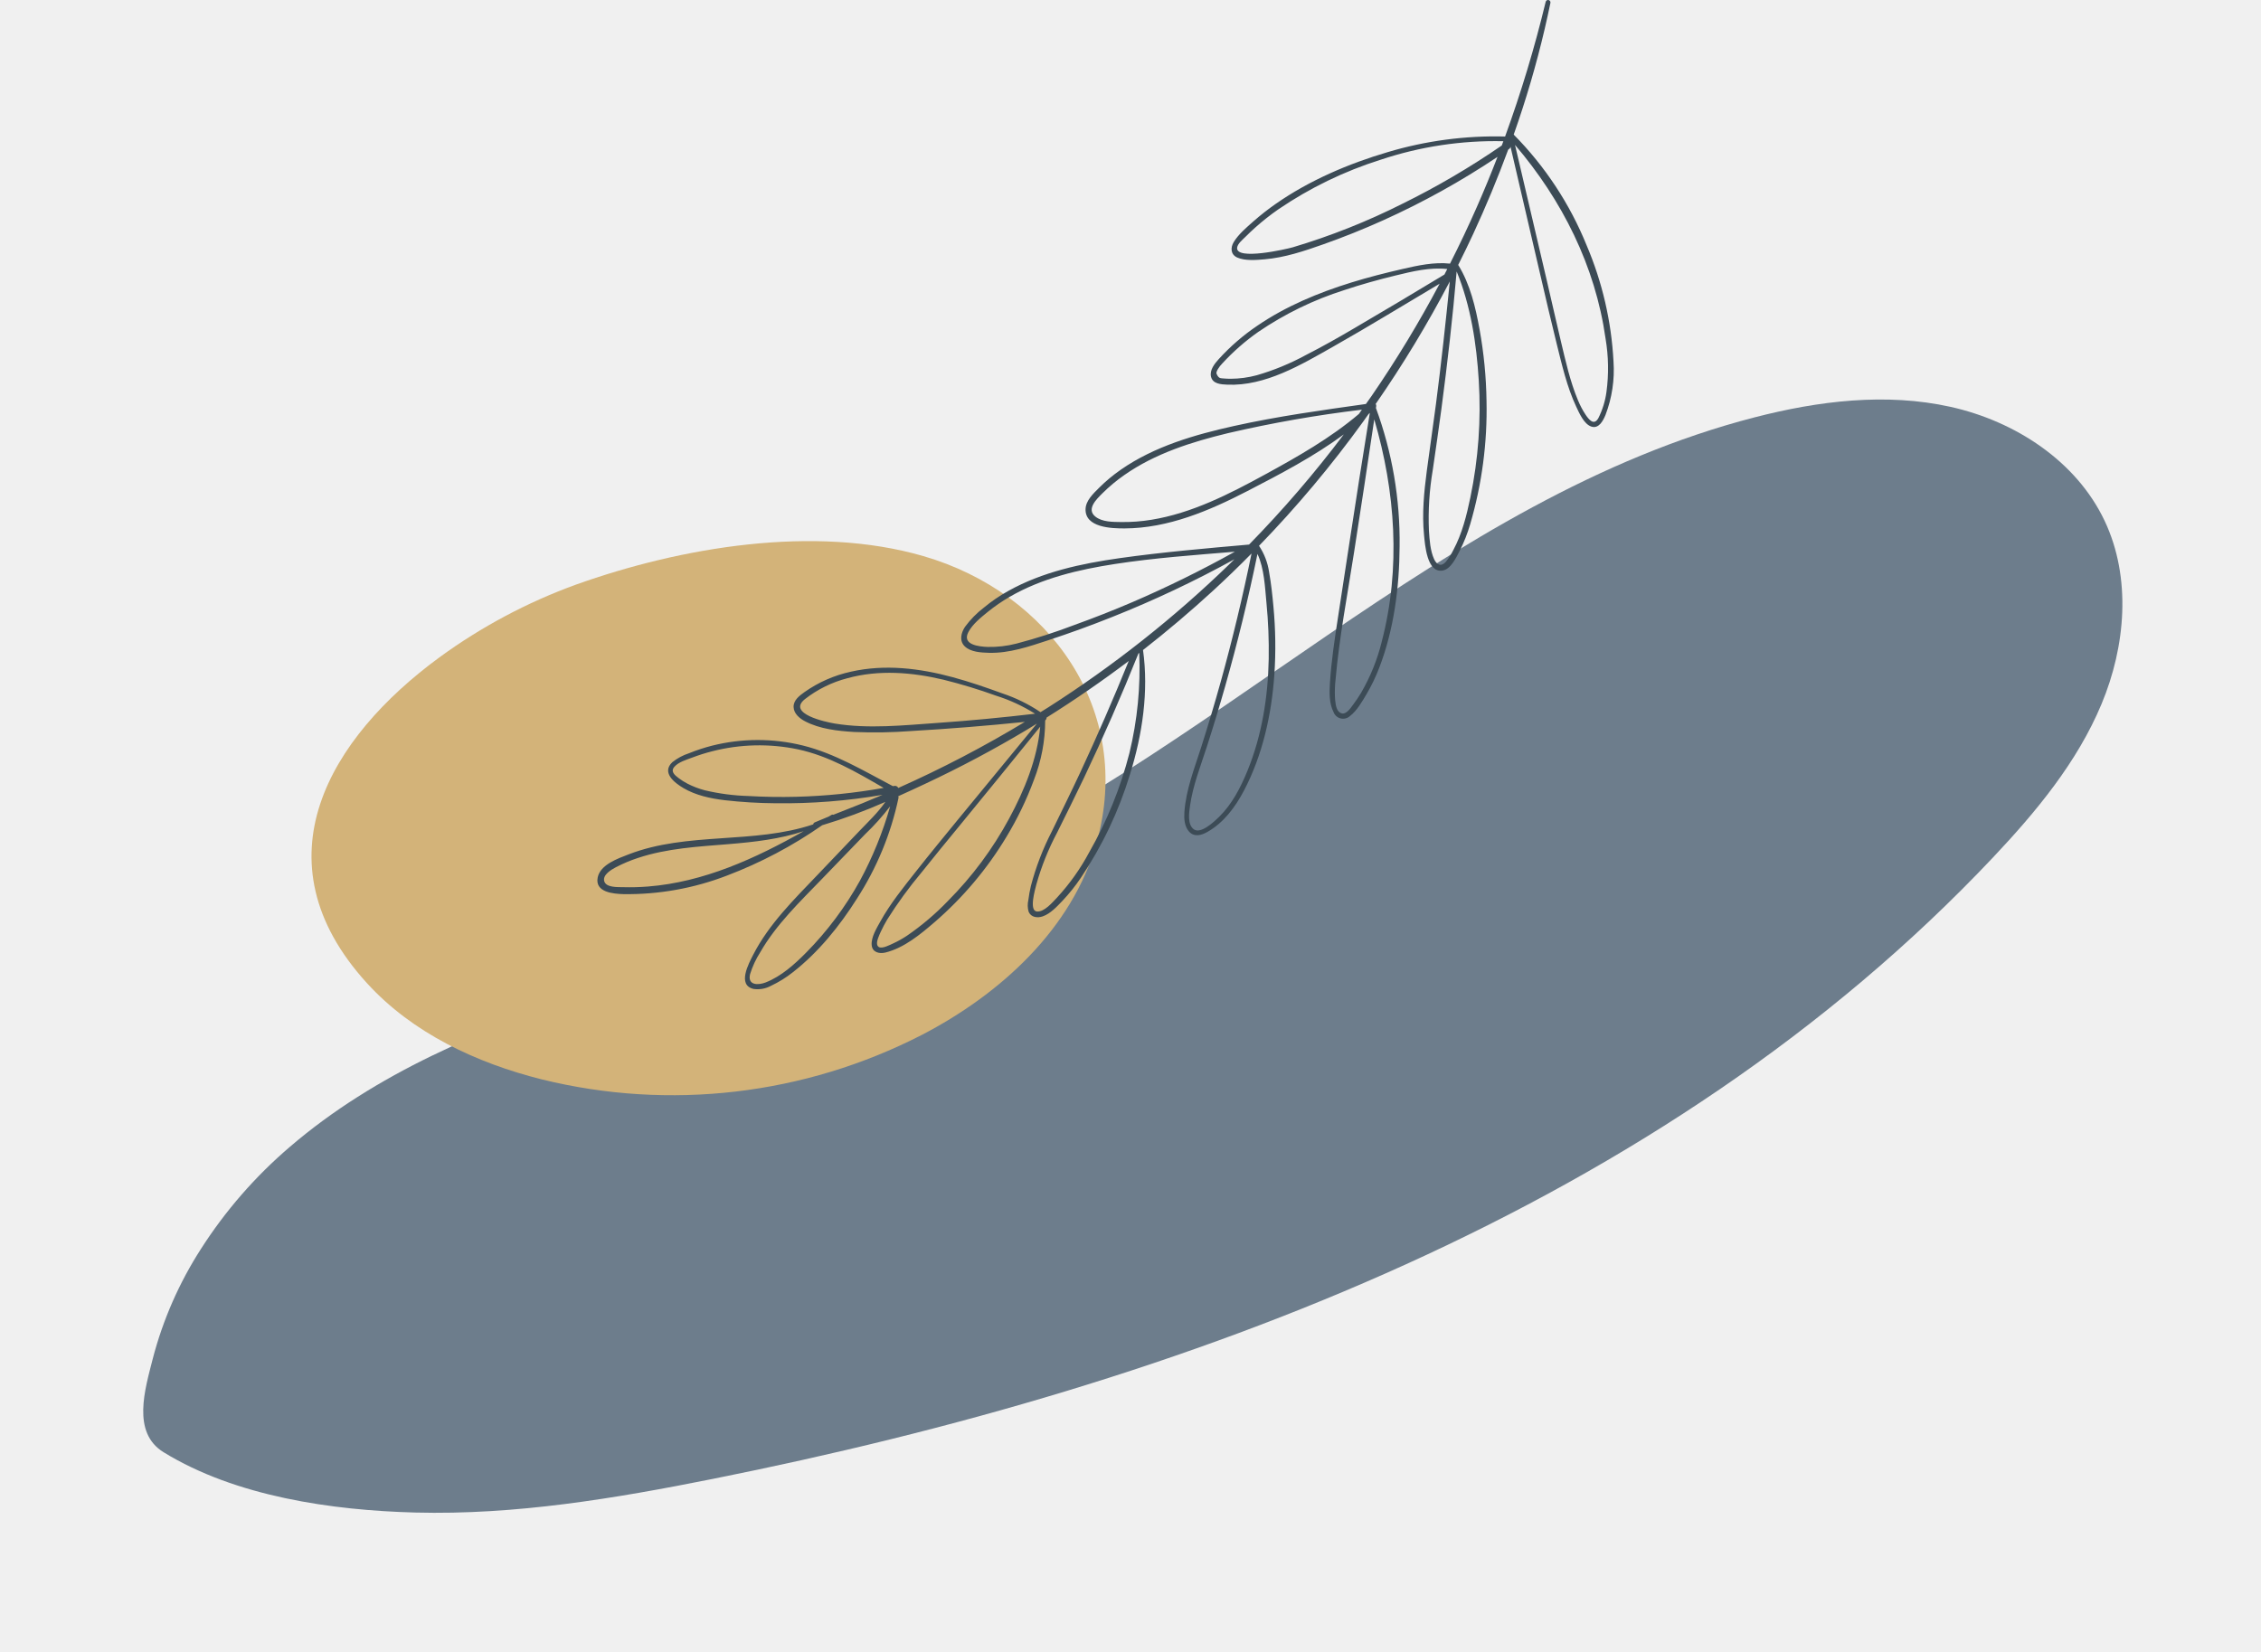
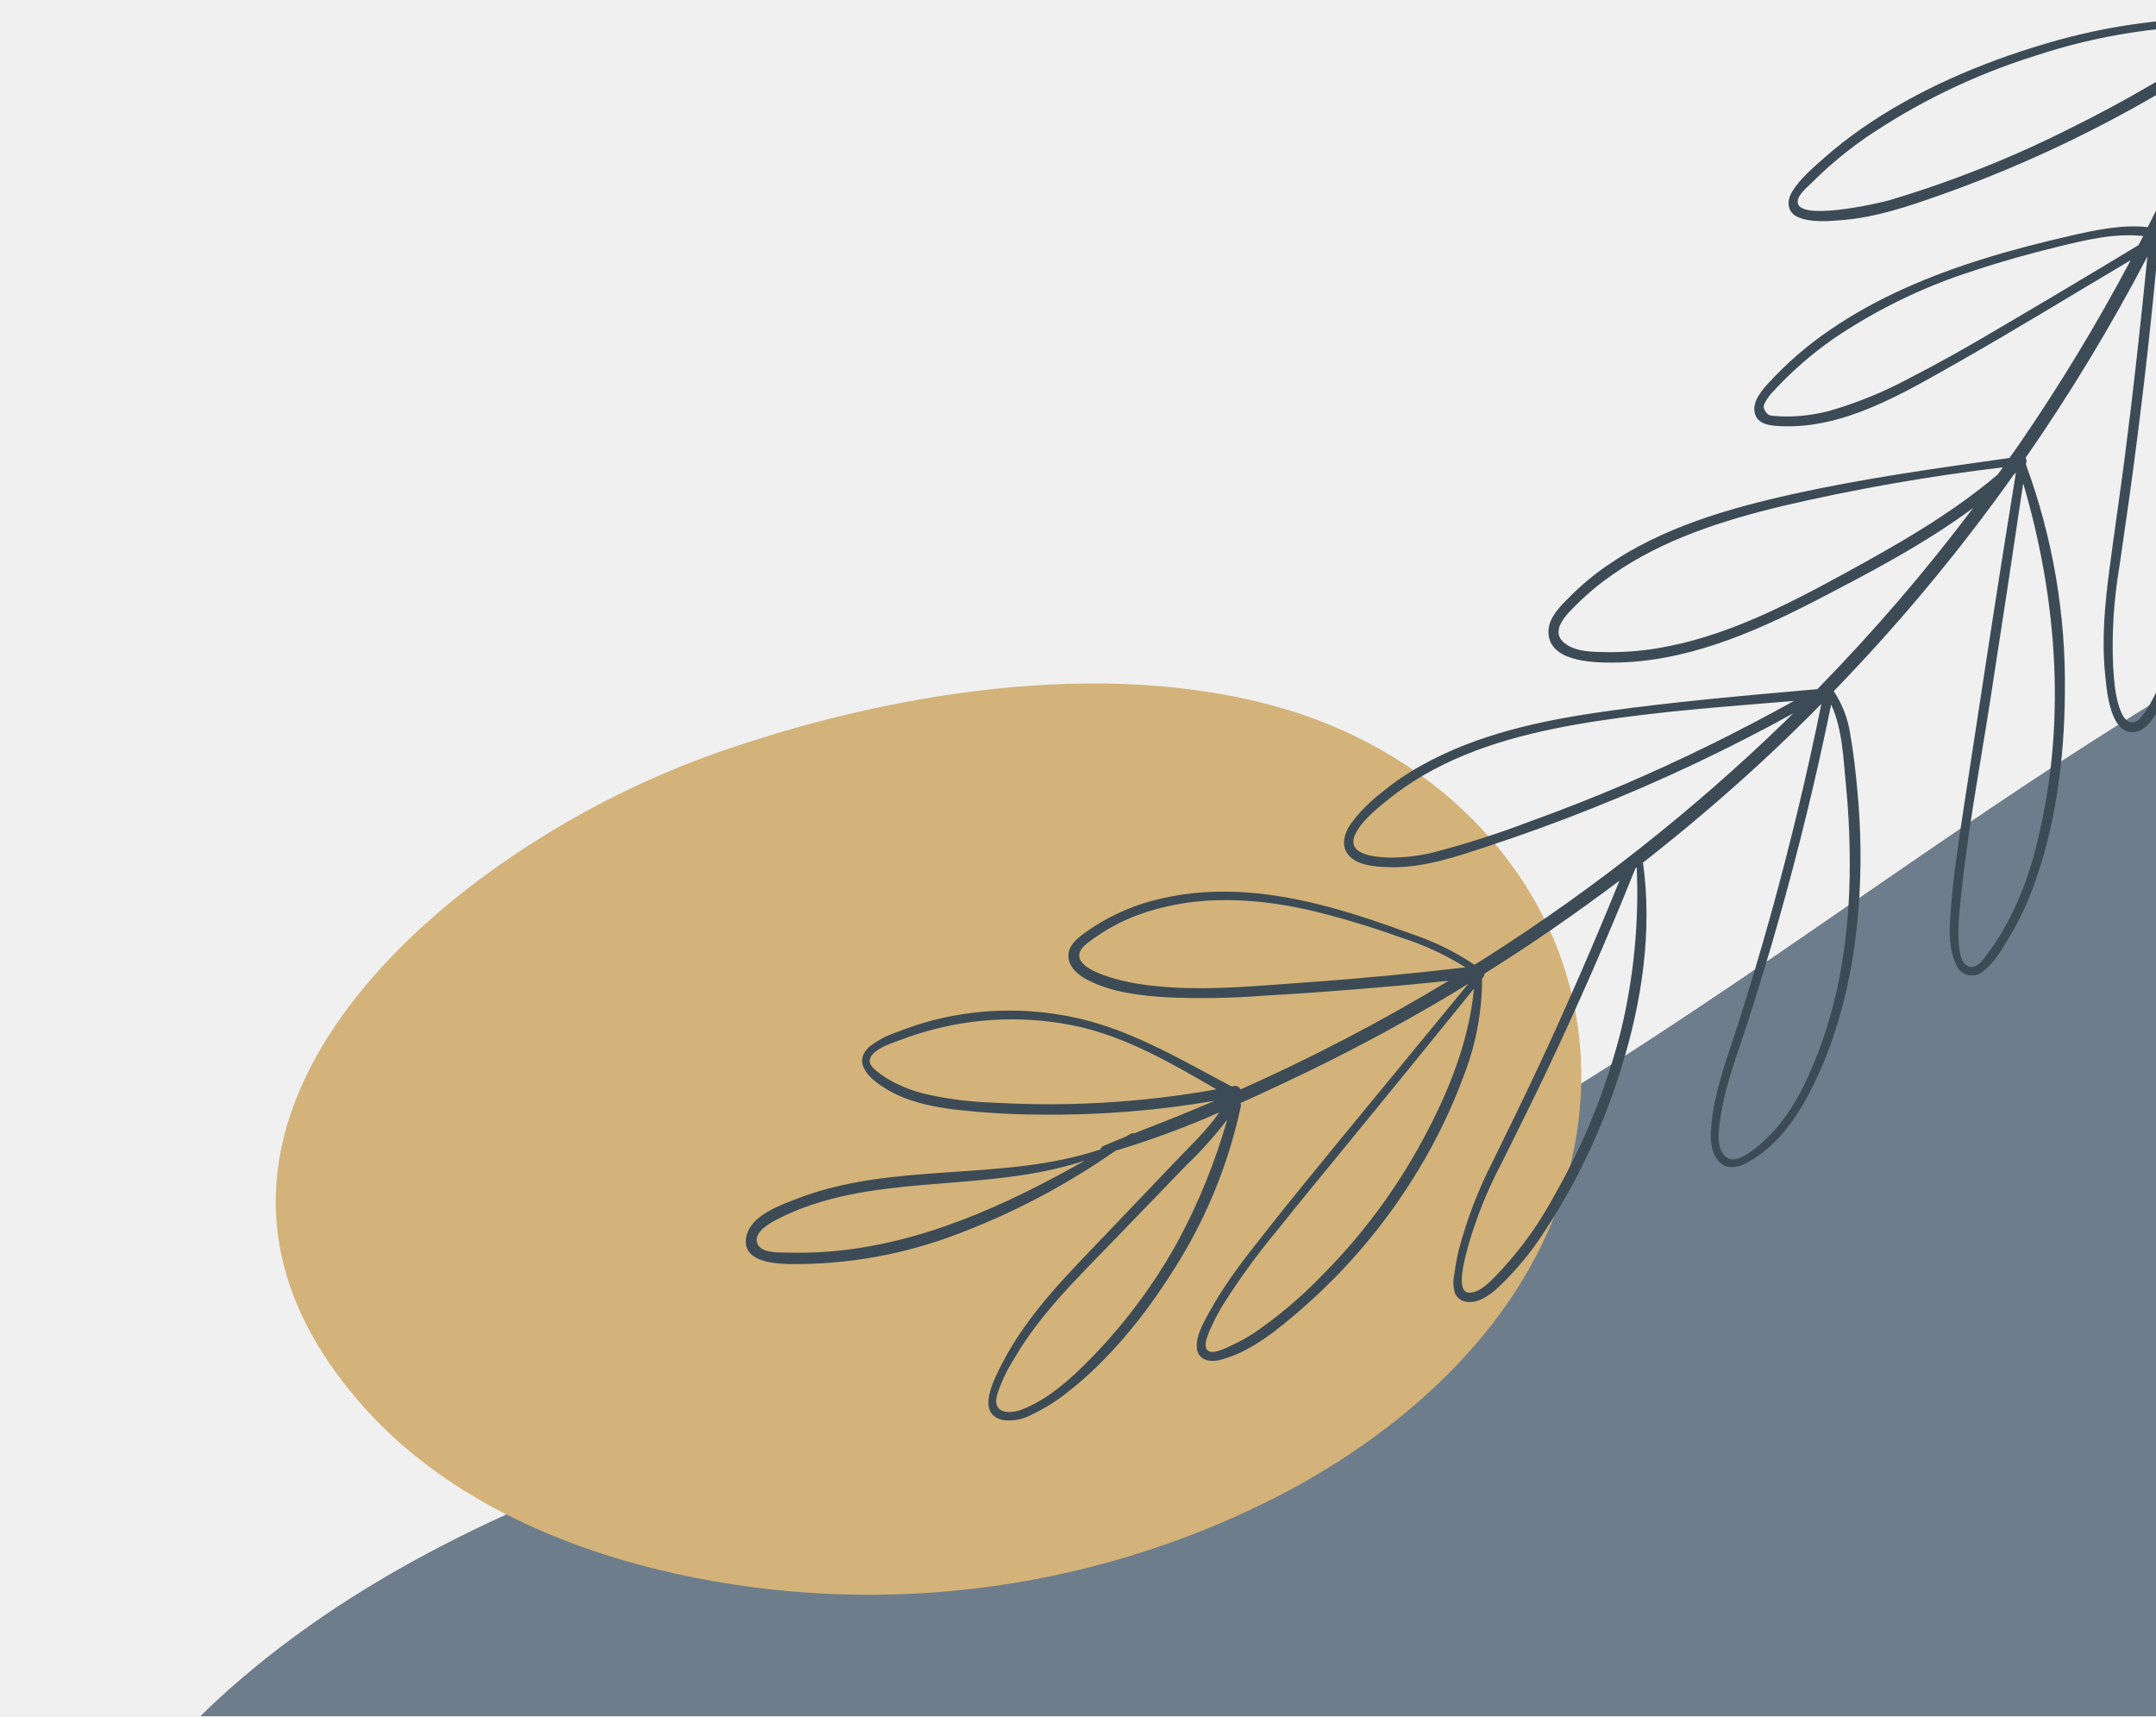
- <svg xmlns="http://www.w3.org/2000/svg" width="693.195" height="506.49" viewBox="0 0 693.195 506.49">
-   <g id="Group_7" data-name="Group 7" transform="translate(-1473.908 -2547.615)">
-     <path id="Path_11" data-name="Path 11" d="M67.545,82.892C99.282,68.983,134.577,65.5,169.221,64.868S238.64,66.253,273.1,62.6C371.612,52.158,463.43-4.1,562.4.238c20.251.887,40.834,4.507,58.466,14.505s32,27.152,34.926,47.209c2.789,19.1-5.036,38.624-17.359,53.487s-28.782,25.683-45.557,35.239c-128.4,73.137-283.884,82.134-430.923,67.492-30.563-3.043-61.264-7.078-90.392-16.823-24.14-8.077-51.2-20.773-68.367-40.235-7.66-8.683.227-20.174,5.2-28.383a116.324,116.324,0,0,1,23.953-27.874A141.3,141.3,0,0,1,67.545,82.892Z" transform="translate(1473.908 2839.808) rotate(-17)" fill="#6d7d8c" />
-     <path id="Path_12" data-name="Path 12" d="M689.567,538.675c-33.577,24.609-56.557,62.179-22.244,99.886,13.939,15.317,33.548,24.509,53.638,29.54A167.338,167.338,0,0,0,837.4,654.487c24.253-12.571,46.194-32.629,53.634-58.914,11.454-40.47-14.242-76.673-53.132-87.954-33.333-9.668-74.23-2.767-106.515,8.767A168.627,168.627,0,0,0,689.567,538.675Z" transform="translate(919.066 2210.514)" fill="#d3b379" />
-     <path id="Path_13" data-name="Path 13" d="M771.748,682.453a84.934,84.934,0,0,0,31.665-5.676,134.153,134.153,0,0,0,29.239-15.456,164.587,164.587,0,0,0,19.363-7.156c-2.279,3.316-5.322,6.155-8.069,9.034l-12.753,13.366c-7.2,7.549-14.877,15.065-19.688,24.452-1.4,2.74-4.99,9.343.1,10.507a8.6,8.6,0,0,0,5.422-1,33.9,33.9,0,0,0,6.591-4.093c7.835-6.111,14.362-14.18,19.647-22.544a92.1,92.1,0,0,0,12.775-30.918.83.83,0,0,0-.074-.543c2.784-1.252,5.547-2.532,8.283-3.816a352.372,352.372,0,0,0,31.273-16.636c.994-.595,1.967-1.22,2.953-1.824q-12.2,14.81-24.375,29.644c-4.25,5.205-8.526,10.392-12.683,15.673-3.86,4.907-7.895,9.86-10.924,15.343-1.124,2.035-2.9,4.868-2.672,7.3.212,2.22,2.367,2.7,4.207,2.25,5.741-1.416,10.733-5.579,15.11-9.345a108.529,108.529,0,0,0,22-26.135,101.629,101.629,0,0,0,8.438-17.5,50.012,50.012,0,0,0,3.436-18.164l.262-.323a.753.753,0,0,0,.155-.574q12.971-8.131,25.2-17.361-6.973,17.2-14.8,34.038c-2.834,6.085-5.81,12.1-8.74,18.14a81.819,81.819,0,0,0-6.462,16.828,40.666,40.666,0,0,0-.774,4.293,7.011,7.011,0,0,0,.09,3.611c.747,1.729,2.7,1.961,4.317,1.4,2.359-.816,4.342-2.99,6.023-4.74a54.879,54.879,0,0,0,5.632-7.034,119.275,119.275,0,0,0,15.11-31.814c3.784-12.174,5.763-25.371,3.983-38.082q11.182-8.737,21.645-18.353Q958.6,583.766,964.276,578q-4.021,19.762-9.412,39.212-2.836,10.179-6.045,20.252c-2.066,6.487-4.655,13-5.128,19.851-.136,1.972.005,4.273,1.342,5.858,1.584,1.877,3.8,1.279,5.681.221,4.982-2.8,8.539-7.57,11.164-12.54,5.782-10.942,8.543-23.476,9.4-35.746a129.6,129.6,0,0,0-.28-20.767c-.324-3.558-.711-7.136-1.336-10.654a19.638,19.638,0,0,0-3.086-8.052,344.352,344.352,0,0,0,31.932-38.077c.55-.763,1.085-1.535,1.63-2.3.135-.124.272-.248.408-.374q-3.312,20.4-6.414,40.834l-3.338,21.8c-1.03,6.729-2.064,13.463-2.486,20.264-.182,2.948-.252,6.13,1.109,8.842a3.123,3.123,0,0,0,5.046,1.208c2.146-1.628,3.761-4.5,5.117-6.784a53.578,53.578,0,0,0,3.885-8.109c4.486-11.675,6.137-24.642,6.207-37.091a118.4,118.4,0,0,0-7.256-42.463c.03-.2.061-.4.09-.605a.917.917,0,0,0-.167-.641,350.729,350.729,0,0,0,22.724-37.567c-1.256,12.538-2.615,25.064-4.24,37.561-.889,6.849-1.911,13.681-2.811,20.529-.852,6.485-1.5,13.079-.852,19.615.29,2.924.866,11.769,5.693,10.95,2.532-.429,4.138-3.938,5.2-5.969a47.441,47.441,0,0,0,3.264-8.243,124.834,124.834,0,0,0,5.005-37.8,133.681,133.681,0,0,0-2.136-21.952c-1.236-6.8-2.874-13.823-6.549-19.758,1.571-3.134,3.11-6.284,4.584-9.465q5.891-12.719,10.757-25.909c.09-.062.182-.121.272-.185a1.017,1.017,0,0,0,.435-.661q4.561,19.741,9.178,39.47c1.622,6.971,3.234,13.946,4.962,20.893,1.611,6.475,3.153,13.261,6,19.328.916,1.954,2.379,5.355,4.636,6.1,2.305.763,3.614-1.833,4.331-3.547a38.577,38.577,0,0,0,2.461-16.421,104.913,104.913,0,0,0-8.26-35.661,103.565,103.565,0,0,0-22.337-33.907,306.487,306.487,0,0,0,9.5-32.4q.929-3.994,1.763-8.011a.747.747,0,0,0-1.464-.294,383.559,383.559,0,0,1-12.439,41.293,115.069,115.069,0,0,0-36.02,4.793c-11.994,3.539-23.989,8.663-34.276,15.841a77.247,77.247,0,0,0-6.9,5.412c-2.091,1.846-4.522,3.9-5.99,6.3-1.063,1.738-.985,3.855,1.074,4.766,2.393,1.06,5.832.76,8.361.546,6.172-.523,12.116-2.513,17.92-4.565q9.347-3.3,18.4-7.377a240.653,240.653,0,0,0,35.11-19.481q-2.987,7.755-6.334,15.365-3.874,8.8-8.234,17.374c-4.877-.527-9.869.569-14.594,1.655-5.272,1.211-10.516,2.544-15.684,4.144-10.116,3.134-20.055,7.265-28.827,13.264a65.565,65.565,0,0,0-11.764,10.18c-1.275,1.416-2.888,3.369-2.4,5.439.525,2.237,3.1,2.35,4.974,2.434,11.608.518,22.667-6.1,32.41-11.618,11.019-6.239,21.807-12.876,32.7-19.331a348.717,348.717,0,0,1-20.824,34.368c-.581.844-1.186,1.673-1.776,2.513-13.519,1.9-27.064,3.776-40.4,6.736-12.1,2.686-24.408,6.236-34.71,13.386a48.874,48.874,0,0,0-6.727,5.608c-1.716,1.719-4.011,3.845-4.113,6.451-.223,5.759,8.041,5.985,11.959,5.973,13.351-.04,25.992-5.427,37.654-11.456,10.046-5.193,20.376-10.586,29.559-17.37a344.856,344.856,0,0,1-29.043,33.777c-13.216,1.168-26.513,2.312-39.644,4.162-11.78,1.661-23.741,4.213-34.216,10.08a49.06,49.06,0,0,0-7.4,5.054,29.289,29.289,0,0,0-5.821,5.921c-1.2,1.812-1.843,4.251-.117,5.968,1.8,1.79,5.079,1.945,7.455,2.011,6.239.17,12.341-1.937,18.189-3.859q9.939-3.266,19.656-7.155a329.657,329.657,0,0,0,37.389-17.662c-.534.525-1.058,1.058-1.6,1.578a351.312,351.312,0,0,1-55.474,43.833c-.778.5-1.572.971-2.355,1.462a48.175,48.175,0,0,0-11.757-5.769c-4.993-1.829-10.037-3.56-15.171-4.951-10.138-2.749-20.81-4.044-31.163-1.7a39.115,39.115,0,0,0-14.263,6.257c-1.529,1.1-3.406,2.466-3.352,4.574.052,2.043,1.846,3.518,3.51,4.389,4.546,2.377,10.044,2.979,15.082,3.281a148.669,148.669,0,0,0,17.457-.294q17.448-1.009,34.848-2.8a351.337,351.337,0,0,1-38.8,20.258,1.1,1.1,0,0,0-1.22-.632c-.143.027-.286.052-.428.08-8.909-4.68-17.763-10.027-27.592-12.46a57.456,57.456,0,0,0-27.888.05,55.44,55.44,0,0,0-7.021,2.311,16.278,16.278,0,0,0-5.1,2.727c-3.4,3.169.556,6.3,3.383,7.964,3.8,2.239,8.252,3.176,12.582,3.708a146.236,146.236,0,0,0,15.658.943,179.377,179.377,0,0,0,32.8-2.58c-4.176,1.789-8.381,3.513-12.625,5.14-.832.32-1.658.652-2.486.978a.443.443,0,0,0-.478,0c-.3.182-.61.363-.914.543q-2.149.865-4.28,1.782a.74.74,0,0,0-.465.612c-18.212,6.132-38.556,2.2-56.625,9.208-3.227,1.252-8.641,3.118-9.452,7.048C762.878,681.92,768.665,682.362,771.748,682.453Zm301.06-170.42a54.583,54.583,0,0,1,.281,16.449,25.479,25.479,0,0,1-2.465,7.973c-1.387,2.546-3.032.32-3.961-1.07a25.743,25.743,0,0,1-2.3-4.373c-2.417-5.766-3.8-12.053-5.248-18.119-1.51-6.342-2.927-12.706-4.414-19.053q-4.817-20.571-9.644-41.138C1059.5,469.617,1069.669,489.838,1072.808,512.033Zm-62.222-41.314A204.283,204.283,0,0,1,976.9,484.105c-2.022.577-17.45,4.094-17.041.133.129-1.258,1.741-2.526,2.563-3.356,1-1.012,2.039-1.984,3.1-2.932a73.933,73.933,0,0,1,6.962-5.486,119.765,119.765,0,0,1,31.443-15.24,110.962,110.962,0,0,1,37.557-5.654c-.161.438-.325.875-.488,1.313A242.5,242.5,0,0,1,1010.586,470.719Zm16.577,20.793c4.322,10.508,6.1,22.2,6.782,33.453a135.136,135.136,0,0,1-2.576,35.846c-1.153,5.511-2.535,11.1-5.208,16.091a19.245,19.245,0,0,1-2.315,3.641c-1.438,1.635-2.82.884-3.585-.791-1.2-2.617-1.4-5.9-1.593-8.737a88.417,88.417,0,0,1,1.167-18.59c.891-6.226,1.82-12.444,2.643-18.679C1024.333,519.7,1025.951,505.625,1027.162,491.512Zm-31.283,17.341c-4.913,2.892-9.88,5.7-14.96,8.291a75.155,75.155,0,0,1-15.045,6.192,31.479,31.479,0,0,1-8.007,1.079q-1.032,0-2.064-.089c-.967-.083-1.385.01-1.944-.839-.537-.816-.38-1.154.079-1.994a9.3,9.3,0,0,1,1.4-1.806,68.681,68.681,0,0,1,10.969-9.62,100.914,100.914,0,0,1,26.445-12.858c5.137-1.72,10.361-3.165,15.622-4.448s10.522-2.575,15.908-2c-.288.563-.572,1.128-.863,1.688Q1009.709,500.746,995.879,508.853Zm8.324,96.167a59.575,59.575,0,0,1-6.364,15.74,41.131,41.131,0,0,1-2.381,3.545c-.96,1.275-2.54,3.814-4.335,2.275-1.1-.94-1.216-3.511-1.288-4.846a35.617,35.617,0,0,1,.2-5.057c1.153-13.068,3.656-26.06,5.671-39.015q3.173-20.387,6.194-40.794C1008.4,558.969,1010.068,582.542,1004.2,605.02Zm-35.731-51.278c-10.952,5.987-22.455,11.9-34.912,13.913a52.946,52.946,0,0,1-9.2.694c-2.566-.039-5.885.027-8-1.7-2.8-2.288.436-5.347,2.188-7.1a50.479,50.479,0,0,1,6.75-5.628c9.419-6.6,20.64-10.139,31.713-12.82a380.421,380.421,0,0,1,41.1-7.209c-.314.439-.62.883-.934,1.322C988.462,542.605,978.483,548.271,968.473,553.742Zm.376,39.362a150.125,150.125,0,0,1,.694,17.236c-.215,11.672-2.093,23.478-6.531,34.323-2.087,5.1-4.689,10.162-8.652,14.068-1.442,1.421-5.591,5.368-7.753,3.859-2.07-1.444-1.471-5.213-1.181-7.275.876-6.222,3.247-12.163,5.165-18.112q2.96-9.188,5.6-18.475,5.711-20.109,9.906-40.6C968.2,582.658,968.386,588.331,968.849,593.1Zm-41.171-.164q-8.756,3.75-17.723,6.976a171.128,171.128,0,0,1-17.728,5.7,32.478,32.478,0,0,1-8.839,1.032c-2.648-.1-7.967-.632-5.929-4.539,1.276-2.447,3.867-4.513,5.974-6.227a52.458,52.458,0,0,1,6.738-4.623c9.814-5.7,21.136-8.337,32.253-10.05,12.187-1.878,24.469-2.736,36.74-3.762A347.143,347.143,0,0,1,927.678,592.941Zm2.167,15.549a110.012,110.012,0,0,1-3,30.678,122.309,122.309,0,0,1-12.337,30.452,67.243,67.243,0,0,1-9.812,13.834c-1.4,1.448-3.9,4.513-6.211,4.327-2.506-.2-.568-6.734-.175-8.313a79.467,79.467,0,0,1,6.347-15.853c2.75-5.565,5.538-11.11,8.2-16.716q8.963-18.842,16.735-38.218C929.677,608.618,929.761,608.555,929.845,608.49Zm-39.894,50.8a109.2,109.2,0,0,1-18.786,25.279A80.551,80.551,0,0,1,858.6,695.227a30.539,30.539,0,0,1-4.2,2.341c-.969.435-3.361,1.74-4.41,1.091-.881-.545-.471-1.984-.21-2.709.237-.661.519-1.306.812-1.945a40.947,40.947,0,0,1,1.972-3.738,131.573,131.573,0,0,1,10.577-14.516c3.786-4.768,7.664-9.46,11.524-14.167q12.463-15.2,24.824-30.482C898.57,641.046,894.665,650.567,889.95,659.291ZM868,629.948c-10.359.721-21.135,1.888-31.451.2-2.925-.478-14.683-3.043-9.241-7.462a35.768,35.768,0,0,1,13.061-6.444c9.668-2.663,19.837-1.83,29.487.461a161.818,161.818,0,0,1,16.08,4.889,51.1,51.1,0,0,1,11.974,5.539C887.965,628.292,878,629.252,868,629.948ZM844.237,678.3a100.828,100.828,0,0,1-16.516,22.088c-3.561,3.6-7.615,7.256-12.4,9.14-2.251.887-5.655.958-4.771-2.584a27.646,27.646,0,0,1,3.086-6.638c4.891-8.535,12.15-15.482,18.924-22.5l13.274-13.753a72.737,72.737,0,0,0,7.655-8.541A112.55,112.55,0,0,1,844.237,678.3ZM824.65,652.6q-7.337.184-14.673-.24a65.8,65.8,0,0,1-13.346-1.758,26.383,26.383,0,0,1-5.289-2.025,18.9,18.9,0,0,1-2.705-1.706c-1.209-.914-2.6-2.035-1.271-3.509,1.31-1.46,3.674-2.115,5.45-2.79a55.33,55.33,0,0,1,6.041-1.91,57.908,57.908,0,0,1,26.3-.621c9.535,2.029,17.973,6.99,26.335,11.832A177.823,177.823,0,0,1,824.65,652.6Zm-55.2,21.575a44.339,44.339,0,0,1,6.736-2.829c8.961-2.974,18.5-3.464,27.835-4.235,7.82-.645,15.575-1.518,22.946-3.96-14.829,8.39-30.669,15.632-47.766,16.969a71.428,71.428,0,0,1-7.58.195c-1.575-.044-5.237.2-5.8-1.846C765.281,676.5,768.048,674.912,769.445,674.175Z" transform="translate(893.336 2139.35)" fill="#3c4b56" />
+ <svg xmlns="http://www.w3.org/2000/svg" width="402" height="320" viewBox="0 0 402 320">
+   <defs>
+     <clipPath id="clip-path">
+       <rect id="Rectangle_17" data-name="Rectangle 17" width="402" height="320" transform="translate(1518 2840)" fill="#fff" stroke="#707070" stroke-width="1" />
+     </clipPath>
+   </defs>
+   <g id="Mask_Group_2" data-name="Mask Group 2" transform="translate(-1518 -2840)" clip-path="url(#clip-path)">
+     <g id="Group_7" data-name="Group 7" transform="translate(0 253.895)">
+       <path id="Path_11" data-name="Path 11" d="M67.545,82.892C99.282,68.983,134.577,65.5,169.221,64.868S238.64,66.253,273.1,62.6C371.612,52.158,463.43-4.1,562.4.238c20.251.887,40.834,4.507,58.466,14.505s32,27.152,34.926,47.209c2.789,19.1-5.036,38.624-17.359,53.487s-28.782,25.683-45.557,35.239c-128.4,73.137-283.884,82.134-430.923,67.492-30.563-3.043-61.264-7.078-90.392-16.823-24.14-8.077-51.2-20.773-68.367-40.235-7.66-8.683.227-20.174,5.2-28.383a116.324,116.324,0,0,1,23.953-27.874A141.3,141.3,0,0,1,67.545,82.892Z" transform="translate(1473.908 2839.808) rotate(-17)" fill="#6d7d8c" />
+       <path id="Path_12" data-name="Path 12" d="M689.567,538.675c-33.577,24.609-56.557,62.179-22.244,99.886,13.939,15.317,33.548,24.509,53.638,29.54A167.338,167.338,0,0,0,837.4,654.487c24.253-12.571,46.194-32.629,53.634-58.914,11.454-40.47-14.242-76.673-53.132-87.954-33.333-9.668-74.23-2.767-106.515,8.767A168.627,168.627,0,0,0,689.567,538.675Z" transform="translate(919.066 2210.514)" fill="#d3b379" />
+       <path id="Path_13" data-name="Path 13" d="M771.748,682.453a84.934,84.934,0,0,0,31.665-5.676,134.153,134.153,0,0,0,29.239-15.456,164.587,164.587,0,0,0,19.363-7.156c-2.279,3.316-5.322,6.155-8.069,9.034l-12.753,13.366c-7.2,7.549-14.877,15.065-19.688,24.452-1.4,2.74-4.99,9.343.1,10.507a8.6,8.6,0,0,0,5.422-1,33.9,33.9,0,0,0,6.591-4.093c7.835-6.111,14.362-14.18,19.647-22.544a92.1,92.1,0,0,0,12.775-30.918.83.83,0,0,0-.074-.543c2.784-1.252,5.547-2.532,8.283-3.816a352.372,352.372,0,0,0,31.273-16.636c.994-.595,1.967-1.22,2.953-1.824q-12.2,14.81-24.375,29.644c-4.25,5.205-8.526,10.392-12.683,15.673-3.86,4.907-7.895,9.86-10.924,15.343-1.124,2.035-2.9,4.868-2.672,7.3.212,2.22,2.367,2.7,4.207,2.25,5.741-1.416,10.733-5.579,15.11-9.345a108.529,108.529,0,0,0,22-26.135,101.629,101.629,0,0,0,8.438-17.5,50.012,50.012,0,0,0,3.436-18.164l.262-.323a.753.753,0,0,0,.155-.574q12.971-8.131,25.2-17.361-6.973,17.2-14.8,34.038c-2.834,6.085-5.81,12.1-8.74,18.14a81.819,81.819,0,0,0-6.462,16.828,40.666,40.666,0,0,0-.774,4.293,7.011,7.011,0,0,0,.09,3.611c.747,1.729,2.7,1.961,4.317,1.4,2.359-.816,4.342-2.99,6.023-4.74a54.879,54.879,0,0,0,5.632-7.034,119.275,119.275,0,0,0,15.11-31.814c3.784-12.174,5.763-25.371,3.983-38.082q11.182-8.737,21.645-18.353Q958.6,583.766,964.276,578q-4.021,19.762-9.412,39.212-2.836,10.179-6.045,20.252c-2.066,6.487-4.655,13-5.128,19.851-.136,1.972.005,4.273,1.342,5.858,1.584,1.877,3.8,1.279,5.681.221,4.982-2.8,8.539-7.57,11.164-12.54,5.782-10.942,8.543-23.476,9.4-35.746a129.6,129.6,0,0,0-.28-20.767c-.324-3.558-.711-7.136-1.336-10.654a19.638,19.638,0,0,0-3.086-8.052,344.352,344.352,0,0,0,31.932-38.077c.55-.763,1.085-1.535,1.63-2.3.135-.124.272-.248.408-.374q-3.312,20.4-6.414,40.834l-3.338,21.8c-1.03,6.729-2.064,13.463-2.486,20.264-.182,2.948-.252,6.13,1.109,8.842a3.123,3.123,0,0,0,5.046,1.208c2.146-1.628,3.761-4.5,5.117-6.784a53.578,53.578,0,0,0,3.885-8.109c4.486-11.675,6.137-24.642,6.207-37.091a118.4,118.4,0,0,0-7.256-42.463c.03-.2.061-.4.09-.605a.917.917,0,0,0-.167-.641,350.729,350.729,0,0,0,22.724-37.567c-1.256,12.538-2.615,25.064-4.24,37.561-.889,6.849-1.911,13.681-2.811,20.529-.852,6.485-1.5,13.079-.852,19.615.29,2.924.866,11.769,5.693,10.95,2.532-.429,4.138-3.938,5.2-5.969a47.441,47.441,0,0,0,3.264-8.243,124.834,124.834,0,0,0,5.005-37.8,133.681,133.681,0,0,0-2.136-21.952c-1.236-6.8-2.874-13.823-6.549-19.758,1.571-3.134,3.11-6.284,4.584-9.465q5.891-12.719,10.757-25.909c.09-.062.182-.121.272-.185a1.017,1.017,0,0,0,.435-.661q4.561,19.741,9.178,39.47c1.622,6.971,3.234,13.946,4.962,20.893,1.611,6.475,3.153,13.261,6,19.328.916,1.954,2.379,5.355,4.636,6.1,2.305.763,3.614-1.833,4.331-3.547a38.577,38.577,0,0,0,2.461-16.421,104.913,104.913,0,0,0-8.26-35.661,103.565,103.565,0,0,0-22.337-33.907,306.487,306.487,0,0,0,9.5-32.4q.929-3.994,1.763-8.011a.747.747,0,0,0-1.464-.294,383.559,383.559,0,0,1-12.439,41.293,115.069,115.069,0,0,0-36.02,4.793c-11.994,3.539-23.989,8.663-34.276,15.841a77.247,77.247,0,0,0-6.9,5.412c-2.091,1.846-4.522,3.9-5.99,6.3-1.063,1.738-.985,3.855,1.074,4.766,2.393,1.06,5.832.76,8.361.546,6.172-.523,12.116-2.513,17.92-4.565q9.347-3.3,18.4-7.377a240.653,240.653,0,0,0,35.11-19.481q-2.987,7.755-6.334,15.365-3.874,8.8-8.234,17.374c-4.877-.527-9.869.569-14.594,1.655-5.272,1.211-10.516,2.544-15.684,4.144-10.116,3.134-20.055,7.265-28.827,13.264a65.565,65.565,0,0,0-11.764,10.18c-1.275,1.416-2.888,3.369-2.4,5.439.525,2.237,3.1,2.35,4.974,2.434,11.608.518,22.667-6.1,32.41-11.618,11.019-6.239,21.807-12.876,32.7-19.331a348.717,348.717,0,0,1-20.824,34.368c-.581.844-1.186,1.673-1.776,2.513-13.519,1.9-27.064,3.776-40.4,6.736-12.1,2.686-24.408,6.236-34.71,13.386a48.874,48.874,0,0,0-6.727,5.608c-1.716,1.719-4.011,3.845-4.113,6.451-.223,5.759,8.041,5.985,11.959,5.973,13.351-.04,25.992-5.427,37.654-11.456,10.046-5.193,20.376-10.586,29.559-17.37a344.856,344.856,0,0,1-29.043,33.777c-13.216,1.168-26.513,2.312-39.644,4.162-11.78,1.661-23.741,4.213-34.216,10.08a49.06,49.06,0,0,0-7.4,5.054,29.289,29.289,0,0,0-5.821,5.921c-1.2,1.812-1.843,4.251-.117,5.968,1.8,1.79,5.079,1.945,7.455,2.011,6.239.17,12.341-1.937,18.189-3.859q9.939-3.266,19.656-7.155a329.657,329.657,0,0,0,37.389-17.662c-.534.525-1.058,1.058-1.6,1.578a351.312,351.312,0,0,1-55.474,43.833c-.778.5-1.572.971-2.355,1.462a48.175,48.175,0,0,0-11.757-5.769c-4.993-1.829-10.037-3.56-15.171-4.951-10.138-2.749-20.81-4.044-31.163-1.7a39.115,39.115,0,0,0-14.263,6.257c-1.529,1.1-3.406,2.466-3.352,4.574.052,2.043,1.846,3.518,3.51,4.389,4.546,2.377,10.044,2.979,15.082,3.281a148.669,148.669,0,0,0,17.457-.294q17.448-1.009,34.848-2.8a351.337,351.337,0,0,1-38.8,20.258,1.1,1.1,0,0,0-1.22-.632c-.143.027-.286.052-.428.08-8.909-4.68-17.763-10.027-27.592-12.46a57.456,57.456,0,0,0-27.888.05,55.44,55.44,0,0,0-7.021,2.311,16.278,16.278,0,0,0-5.1,2.727c-3.4,3.169.556,6.3,3.383,7.964,3.8,2.239,8.252,3.176,12.582,3.708a146.236,146.236,0,0,0,15.658.943,179.377,179.377,0,0,0,32.8-2.58c-4.176,1.789-8.381,3.513-12.625,5.14-.832.32-1.658.652-2.486.978a.443.443,0,0,0-.478,0c-.3.182-.61.363-.914.543q-2.149.865-4.28,1.782a.74.74,0,0,0-.465.612c-18.212,6.132-38.556,2.2-56.625,9.208-3.227,1.252-8.641,3.118-9.452,7.048C762.878,681.92,768.665,682.362,771.748,682.453Zm301.06-170.42a54.583,54.583,0,0,1,.281,16.449,25.479,25.479,0,0,1-2.465,7.973c-1.387,2.546-3.032.32-3.961-1.07a25.743,25.743,0,0,1-2.3-4.373c-2.417-5.766-3.8-12.053-5.248-18.119-1.51-6.342-2.927-12.706-4.414-19.053q-4.817-20.571-9.644-41.138C1059.5,469.617,1069.669,489.838,1072.808,512.033Zm-62.222-41.314A204.283,204.283,0,0,1,976.9,484.105c-2.022.577-17.45,4.094-17.041.133.129-1.258,1.741-2.526,2.563-3.356,1-1.012,2.039-1.984,3.1-2.932a73.933,73.933,0,0,1,6.962-5.486,119.765,119.765,0,0,1,31.443-15.24,110.962,110.962,0,0,1,37.557-5.654c-.161.438-.325.875-.488,1.313A242.5,242.5,0,0,1,1010.586,470.719Zm16.577,20.793c4.322,10.508,6.1,22.2,6.782,33.453a135.136,135.136,0,0,1-2.576,35.846c-1.153,5.511-2.535,11.1-5.208,16.091a19.245,19.245,0,0,1-2.315,3.641c-1.438,1.635-2.82.884-3.585-.791-1.2-2.617-1.4-5.9-1.593-8.737a88.417,88.417,0,0,1,1.167-18.59c.891-6.226,1.82-12.444,2.643-18.679C1024.333,519.7,1025.951,505.625,1027.162,491.512Zm-31.283,17.341c-4.913,2.892-9.88,5.7-14.96,8.291a75.155,75.155,0,0,1-15.045,6.192,31.479,31.479,0,0,1-8.007,1.079q-1.032,0-2.064-.089c-.967-.083-1.385.01-1.944-.839-.537-.816-.38-1.154.079-1.994a9.3,9.3,0,0,1,1.4-1.806,68.681,68.681,0,0,1,10.969-9.62,100.914,100.914,0,0,1,26.445-12.858c5.137-1.72,10.361-3.165,15.622-4.448s10.522-2.575,15.908-2c-.288.563-.572,1.128-.863,1.688Q1009.709,500.746,995.879,508.853Zm8.324,96.167a59.575,59.575,0,0,1-6.364,15.74,41.131,41.131,0,0,1-2.381,3.545c-.96,1.275-2.54,3.814-4.335,2.275-1.1-.94-1.216-3.511-1.288-4.846a35.617,35.617,0,0,1,.2-5.057c1.153-13.068,3.656-26.06,5.671-39.015q3.173-20.387,6.194-40.794C1008.4,558.969,1010.068,582.542,1004.2,605.02Zm-35.731-51.278c-10.952,5.987-22.455,11.9-34.912,13.913a52.946,52.946,0,0,1-9.2.694c-2.566-.039-5.885.027-8-1.7-2.8-2.288.436-5.347,2.188-7.1a50.479,50.479,0,0,1,6.75-5.628c9.419-6.6,20.64-10.139,31.713-12.82a380.421,380.421,0,0,1,41.1-7.209c-.314.439-.62.883-.934,1.322C988.462,542.605,978.483,548.271,968.473,553.742Zm.376,39.362a150.125,150.125,0,0,1,.694,17.236c-.215,11.672-2.093,23.478-6.531,34.323-2.087,5.1-4.689,10.162-8.652,14.068-1.442,1.421-5.591,5.368-7.753,3.859-2.07-1.444-1.471-5.213-1.181-7.275.876-6.222,3.247-12.163,5.165-18.112q2.96-9.188,5.6-18.475,5.711-20.109,9.906-40.6C968.2,582.658,968.386,588.331,968.849,593.1Zm-41.171-.164q-8.756,3.75-17.723,6.976a171.128,171.128,0,0,1-17.728,5.7,32.478,32.478,0,0,1-8.839,1.032c-2.648-.1-7.967-.632-5.929-4.539,1.276-2.447,3.867-4.513,5.974-6.227a52.458,52.458,0,0,1,6.738-4.623c9.814-5.7,21.136-8.337,32.253-10.05,12.187-1.878,24.469-2.736,36.74-3.762A347.143,347.143,0,0,1,927.678,592.941Zm2.167,15.549a110.012,110.012,0,0,1-3,30.678,122.309,122.309,0,0,1-12.337,30.452,67.243,67.243,0,0,1-9.812,13.834c-1.4,1.448-3.9,4.513-6.211,4.327-2.506-.2-.568-6.734-.175-8.313a79.467,79.467,0,0,1,6.347-15.853c2.75-5.565,5.538-11.11,8.2-16.716q8.963-18.842,16.735-38.218C929.677,608.618,929.761,608.555,929.845,608.49Zm-39.894,50.8a109.2,109.2,0,0,1-18.786,25.279A80.551,80.551,0,0,1,858.6,695.227a30.539,30.539,0,0,1-4.2,2.341c-.969.435-3.361,1.74-4.41,1.091-.881-.545-.471-1.984-.21-2.709.237-.661.519-1.306.812-1.945a40.947,40.947,0,0,1,1.972-3.738,131.573,131.573,0,0,1,10.577-14.516c3.786-4.768,7.664-9.46,11.524-14.167q12.463-15.2,24.824-30.482C898.57,641.046,894.665,650.567,889.95,659.291ZM868,629.948c-10.359.721-21.135,1.888-31.451.2-2.925-.478-14.683-3.043-9.241-7.462a35.768,35.768,0,0,1,13.061-6.444c9.668-2.663,19.837-1.83,29.487.461a161.818,161.818,0,0,1,16.08,4.889,51.1,51.1,0,0,1,11.974,5.539C887.965,628.292,878,629.252,868,629.948ZM844.237,678.3a100.828,100.828,0,0,1-16.516,22.088c-3.561,3.6-7.615,7.256-12.4,9.14-2.251.887-5.655.958-4.771-2.584a27.646,27.646,0,0,1,3.086-6.638c4.891-8.535,12.15-15.482,18.924-22.5l13.274-13.753a72.737,72.737,0,0,0,7.655-8.541A112.55,112.55,0,0,1,844.237,678.3ZM824.65,652.6q-7.337.184-14.673-.24a65.8,65.8,0,0,1-13.346-1.758,26.383,26.383,0,0,1-5.289-2.025,18.9,18.9,0,0,1-2.705-1.706c-1.209-.914-2.6-2.035-1.271-3.509,1.31-1.46,3.674-2.115,5.45-2.79a55.33,55.33,0,0,1,6.041-1.91,57.908,57.908,0,0,1,26.3-.621c9.535,2.029,17.973,6.99,26.335,11.832A177.823,177.823,0,0,1,824.65,652.6Zm-55.2,21.575a44.339,44.339,0,0,1,6.736-2.829c8.961-2.974,18.5-3.464,27.835-4.235,7.82-.645,15.575-1.518,22.946-3.96-14.829,8.39-30.669,15.632-47.766,16.969a71.428,71.428,0,0,1-7.58.195c-1.575-.044-5.237.2-5.8-1.846C765.281,676.5,768.048,674.912,769.445,674.175Z" transform="translate(893.336 2139.35)" fill="#3c4b56" />
+     </g>
  </g>
</svg>
